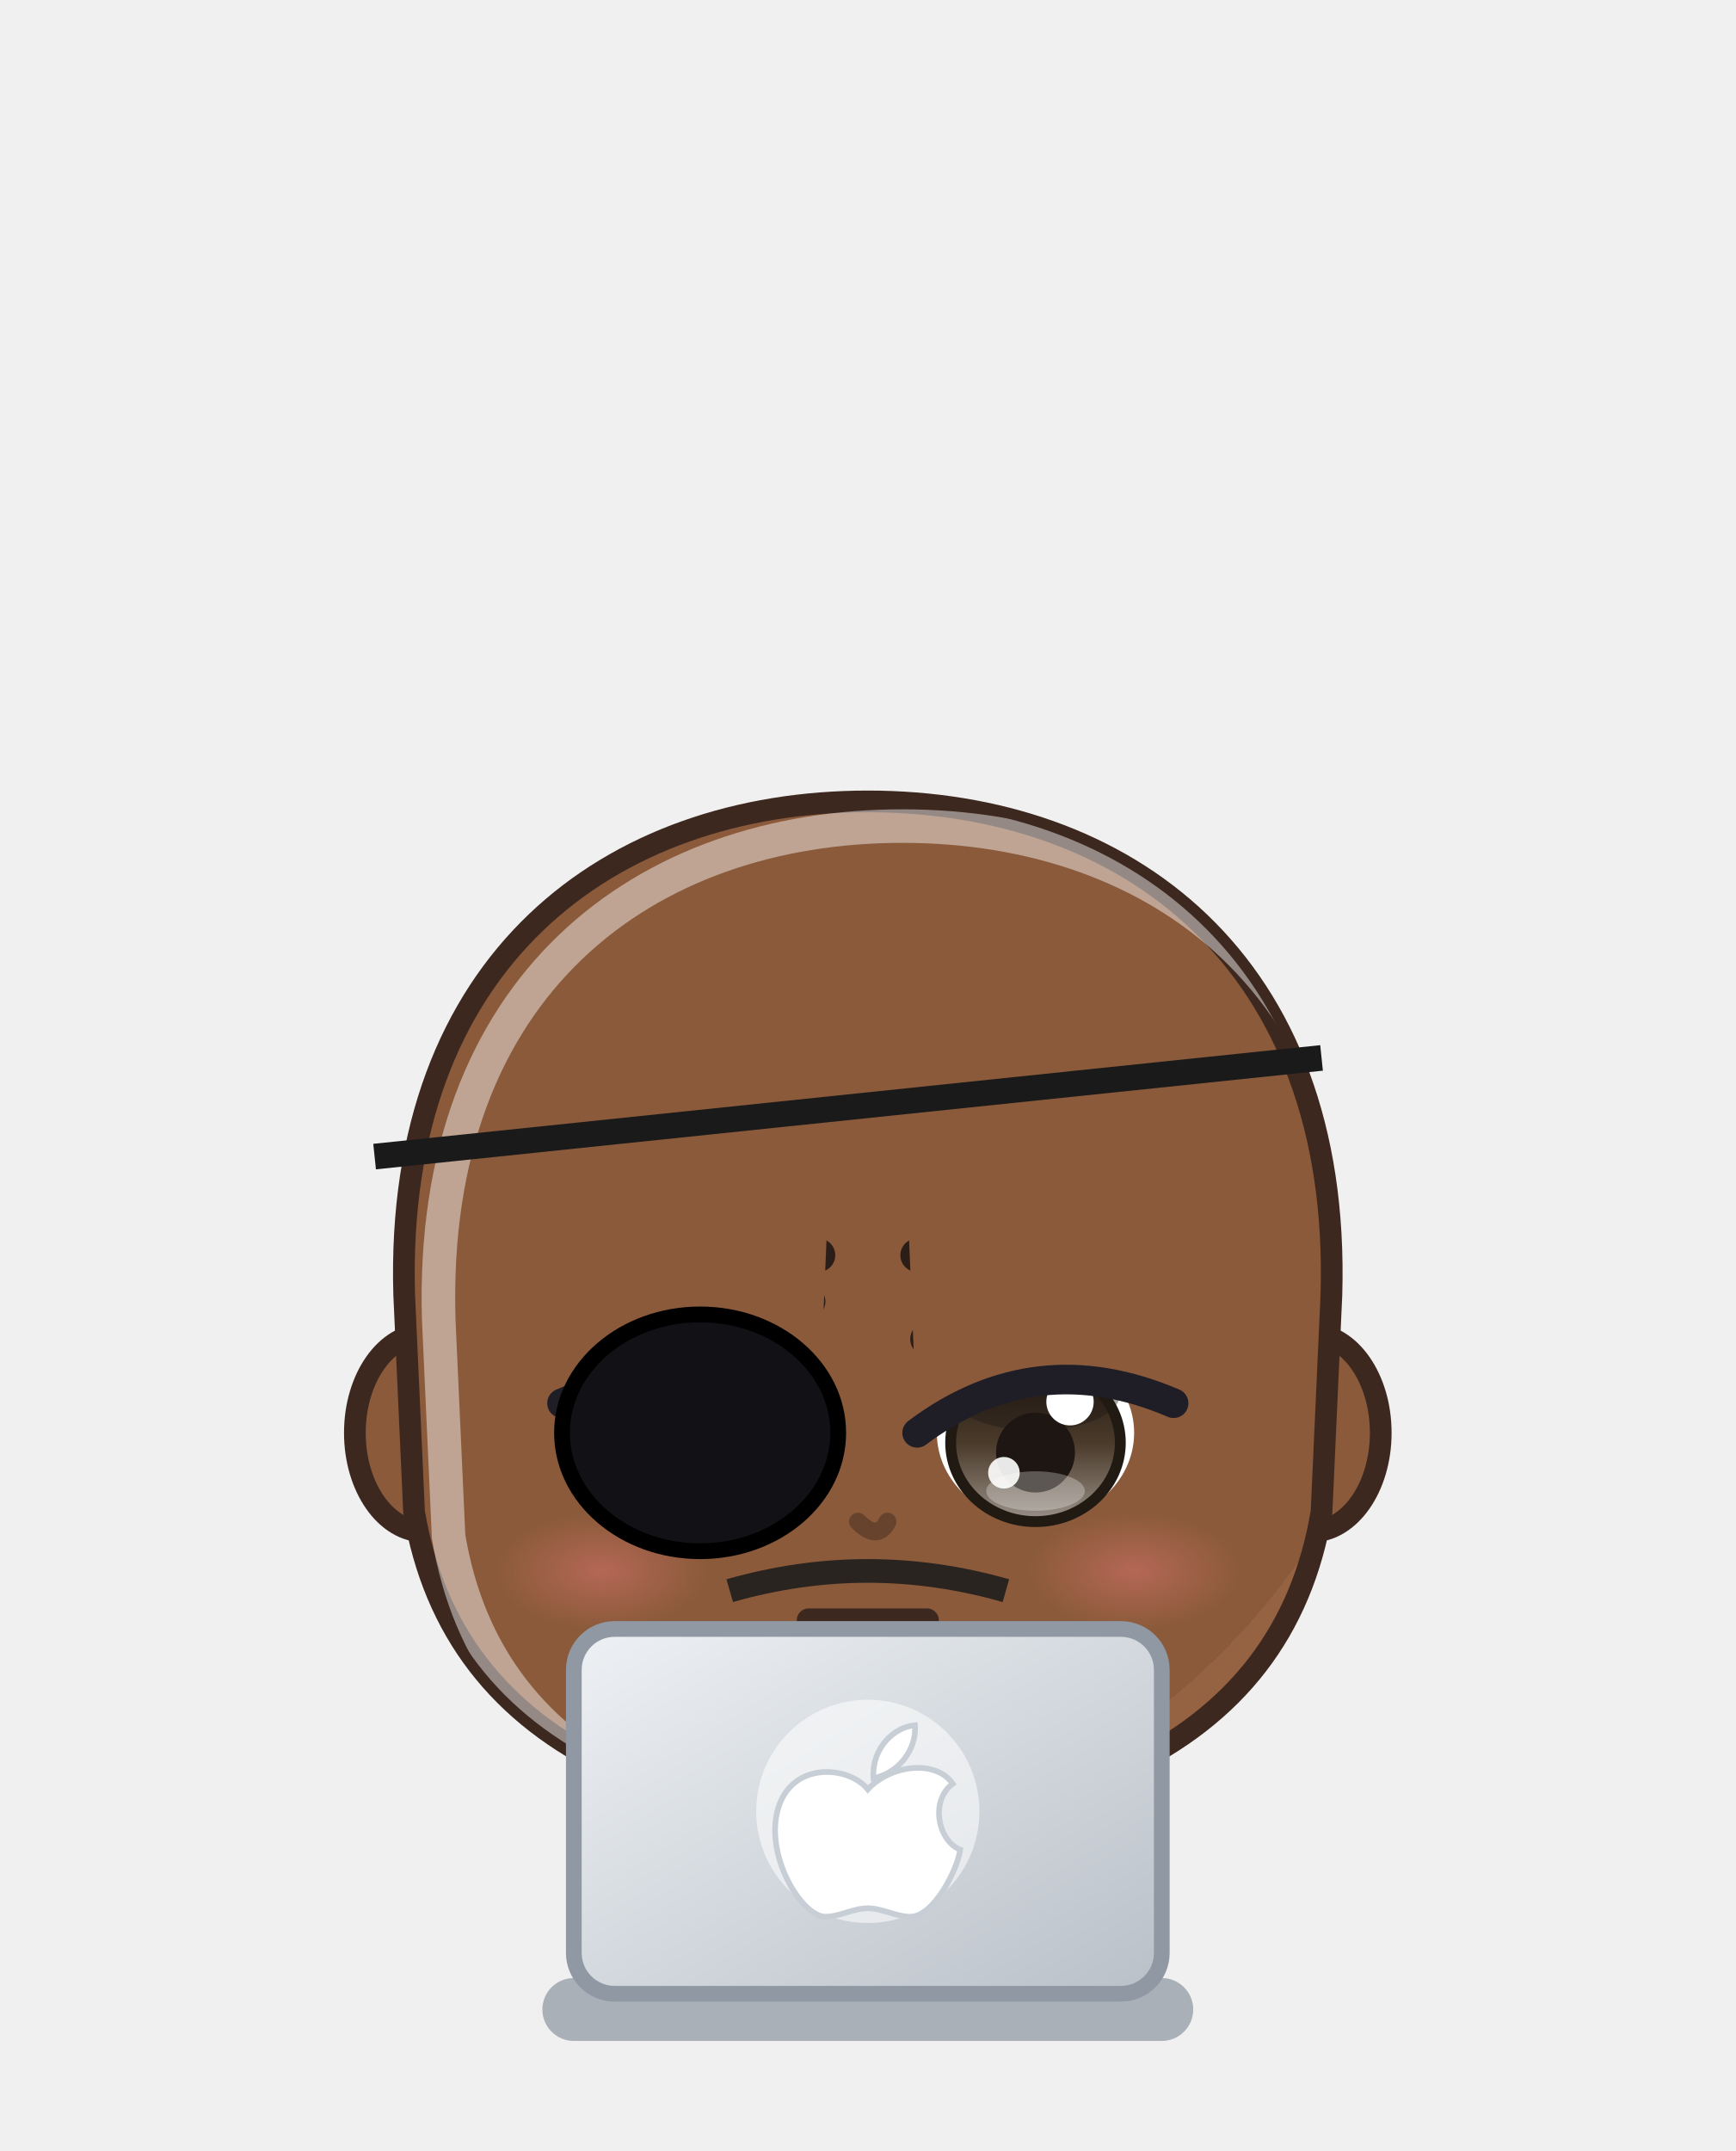
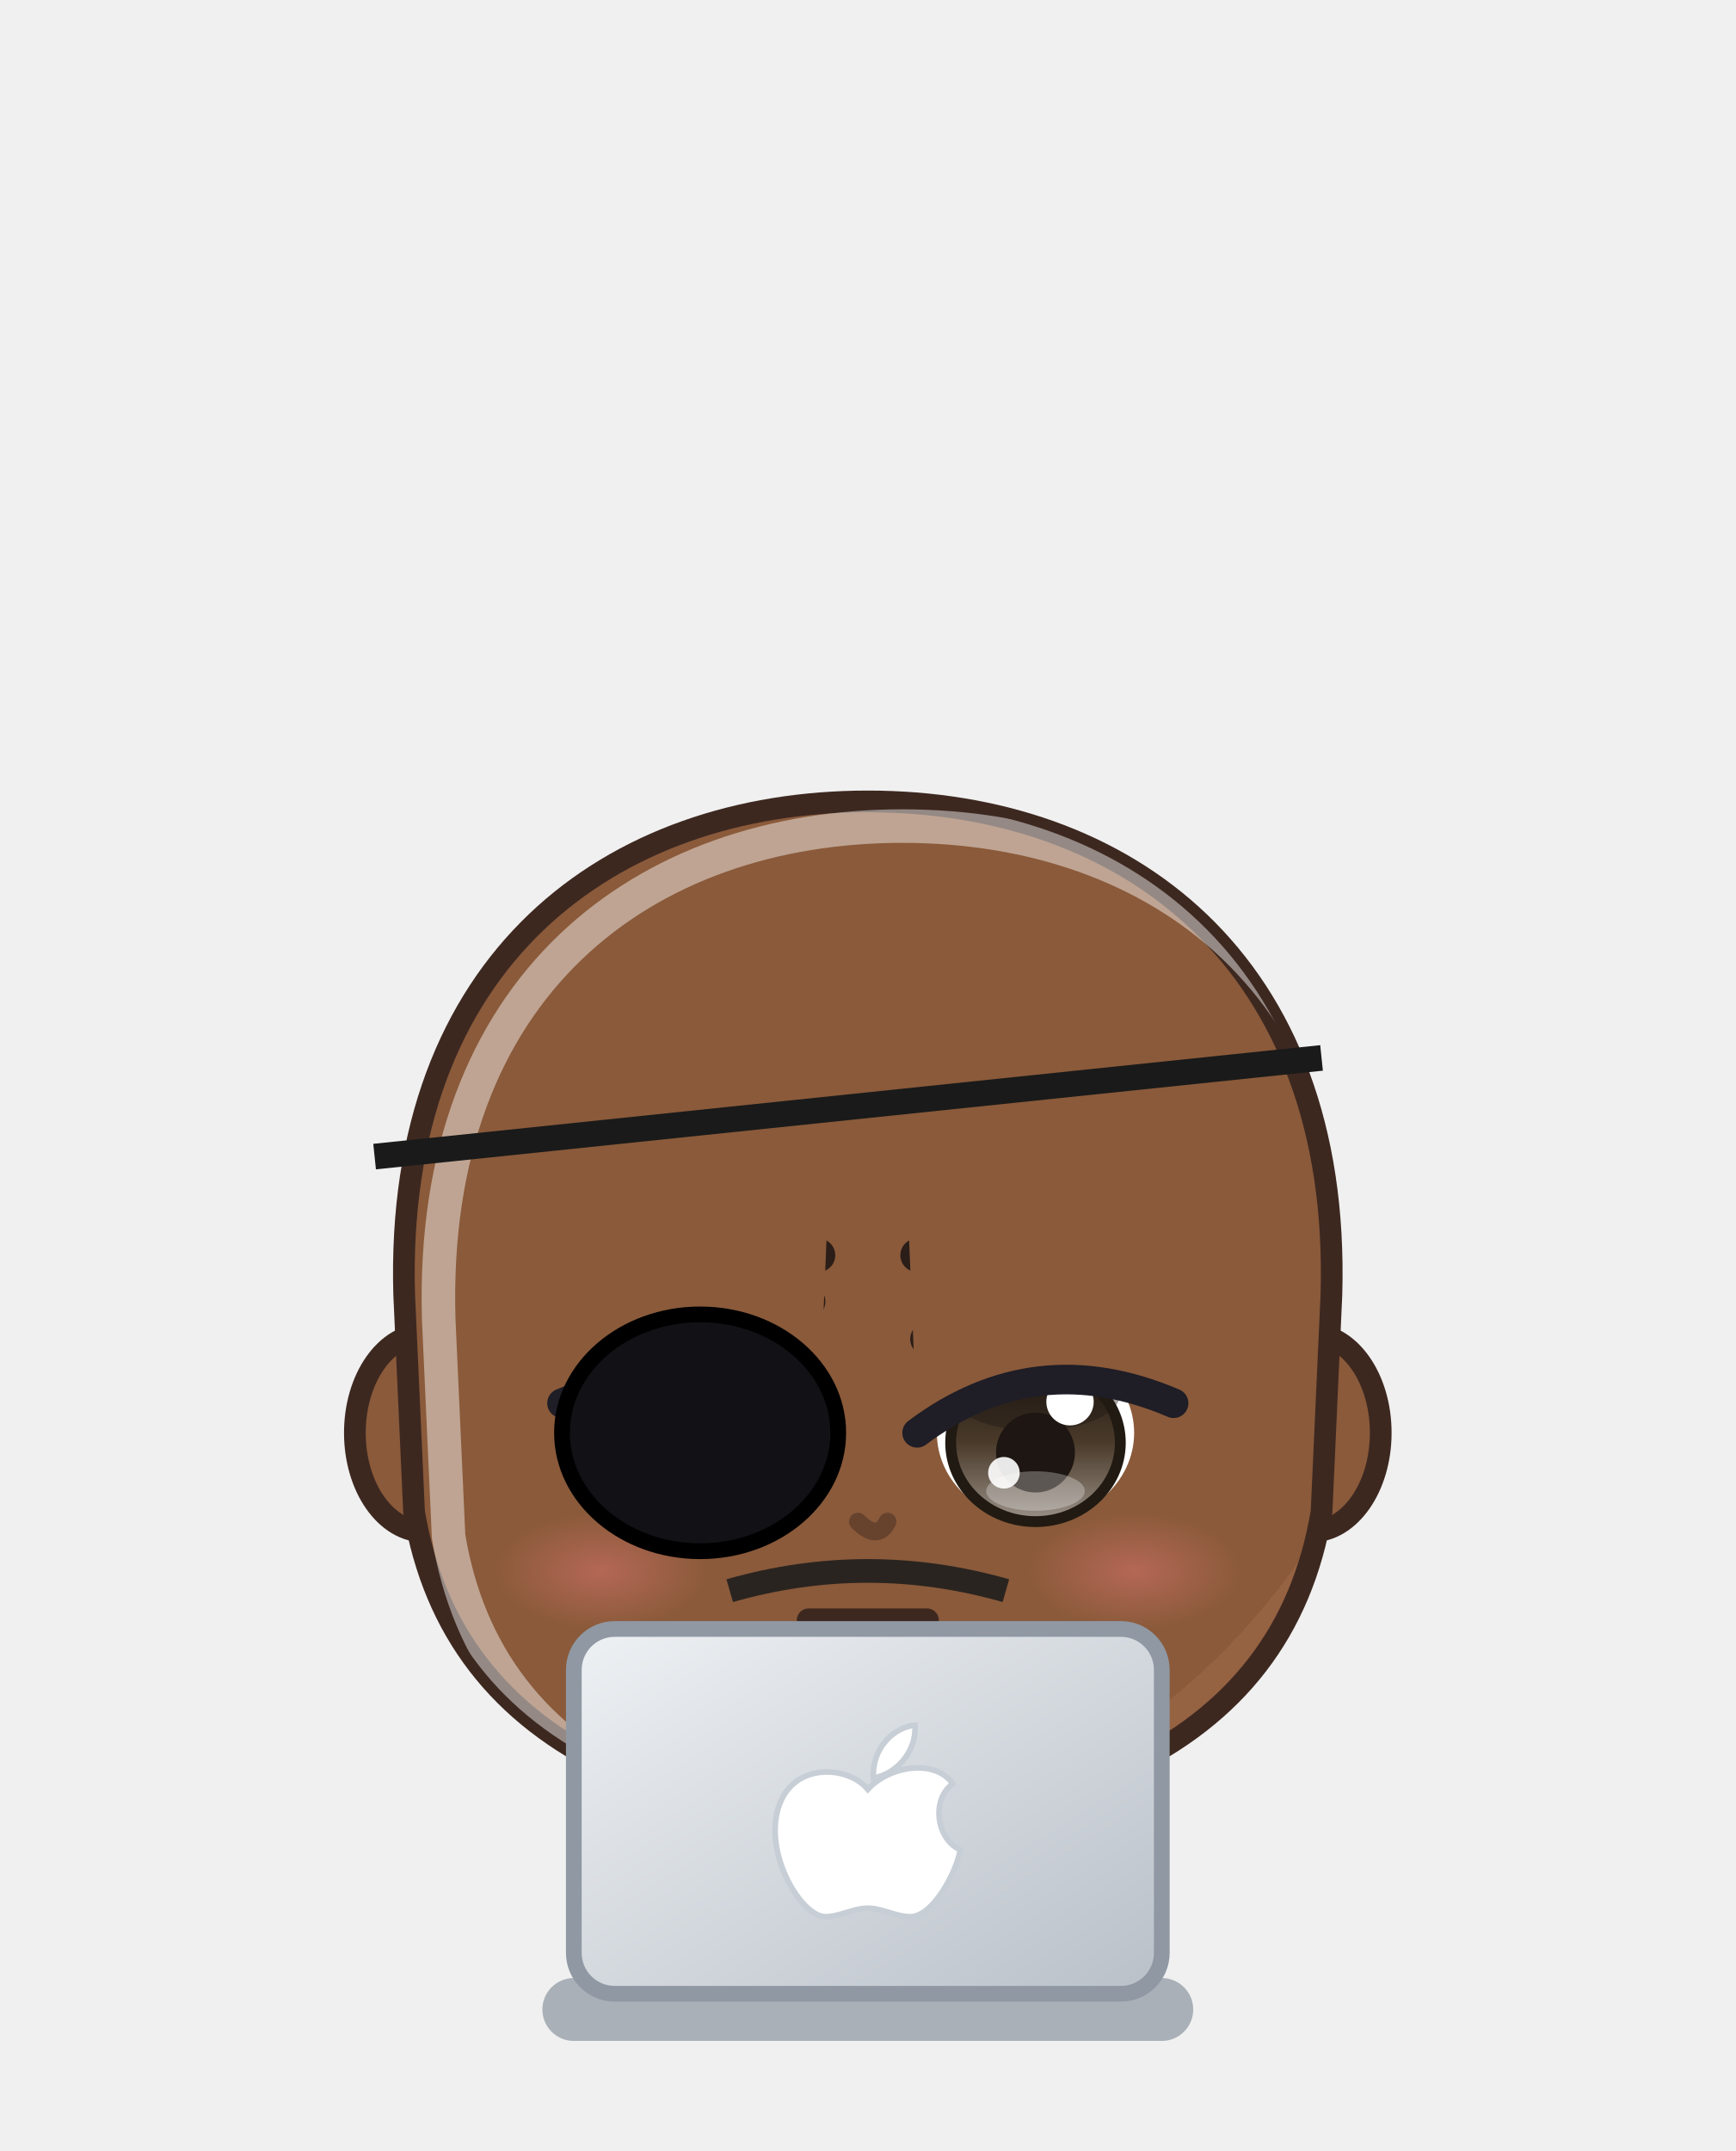
<svg xmlns="http://www.w3.org/2000/svg" viewBox="103.8 603.2 110.4 136.8" width="110.4" height="136.8">
  <svg x="103.8" y="603.2" viewBox="-120 -180 240 253.91" width="110.4" height="116.8">
    <defs>
      <linearGradient id="hair60" x1="0" y1="0" x2=".35" y2="1">
        <stop offset="0" stop-color="#4c4743" />
        <stop offset=".16" stop-color="#4c4743" />
        <stop offset=".16" stop-color="#2a2420" />
        <stop offset=".58" stop-color="#2a2420" />
        <stop offset=".58" stop-color="#262020" />
        <stop offset="1" stop-color="#221d1d" />
      </linearGradient>
      <radialGradient id="skin60" cx=".4" cy=".32" r=".85">
        <stop offset="0" stop-color="#8a5a3a" />
        <stop offset=".84" stop-color="#8a5a3a" />
        <stop offset=".84" stop-color="#956242" />
        <stop offset="1" stop-color="#956242" />
      </radialGradient>
      <linearGradient id="cloth60" x1="0" y1="0" x2=".45" y2="1">
        <stop offset="0" stop-color="#3e3e45" />
        <stop offset=".16" stop-color="#3e3e45" />
        <stop offset=".16" stop-color="#1a1a22" />
        <stop offset=".6" stop-color="#1a1a22" />
        <stop offset=".6" stop-color="#1a1821" />
        <stop offset="1" stop-color="#17161e" />
      </linearGradient>
      <linearGradient id="iris60" x1="0" y1="0" x2="0" y2="1">
        <stop offset="0" stop-color="#211a12" />
        <stop offset=".5" stop-color="#4a3a2a" />
        <stop offset="1" stop-color="#9b9289" />
      </linearGradient>
      <linearGradient id="gold60" x1="0" y1="0" x2="1" y2="1">
        <stop offset="0" stop-color="#f6d27a" />
        <stop offset=".55" stop-color="#d9a63a" />
        <stop offset="1" stop-color="#a8761e" />
      </linearGradient>
      <linearGradient id="steel60" x1="0" y1="0" x2="1" y2="1">
        <stop offset="0" stop-color="#e4e8ee" />
        <stop offset=".5" stop-color="#9aa3ad" />
        <stop offset="1" stop-color="#5a606a" />
      </linearGradient>
      <linearGradient id="beard60" x1="0" y1="0" x2="0" y2="1">
        <stop offset="0" stop-color="#e6e6ea" />
        <stop offset="1" stop-color="#b8b8c2" />
      </linearGradient>
      <radialGradient id="hawkiris60" cx=".45" cy=".4" r=".7">
        <stop offset="0" stop-color="#ffe27a" />
        <stop offset=".6" stop-color="#e8a52a" />
        <stop offset="1" stop-color="#9a5a12" />
      </radialGradient>
      <linearGradient id="straw60" x1="0" y1="0" x2=".3" y2="1">
        <stop offset="0" stop-color="#ffe7aa" />
        <stop offset=".16" stop-color="#ffe7aa" />
        <stop offset=".16" stop-color="#ffe39a" />
        <stop offset=".58" stop-color="#ffe39a" />
        <stop offset=".58" stop-color="#e9b456" />
        <stop offset="1" stop-color="#d6a54f" />
      </linearGradient>
      <radialGradient id="blush60">
        <stop offset="0" stop-color="#ff7f86" stop-opacity=".9" />
        <stop offset="1" stop-color="#ff7f86" stop-opacity="0" />
      </radialGradient>
      <clipPath id="face60">
        <path d="M -47,-6 C -48,-40 -26,-56 0,-56 C 26,-56 48,-40 47,-6 L 46,16 Q 43,34 26,42 L 12,46 L -12,46 L -26,42 Q -43,34 -46,16 Z" />
      </clipPath>
      <clipPath id="torso60">
        <path d="M -30,50 C -34,68 -28,94 -26,124 L 26,124 C 28,94 34,68 30,50 C 18,40 -18,40 -30,50 Z" />
      </clipPath>
    </defs>
    <ellipse cx="0" cy="208" rx="42" ry="7" fill="#000000" opacity=".16" />
    <g transform="translate(0,67.2) scale(1.364,1.364) translate(0,-44)" />
    <g transform="translate(0,205) scale(1.0,0.76) translate(0,-205)">
      <path d="M -23.5,118 Q -24.5,160.0 -20.5,202 L -5.5,202 Q -1.5,160.0 -2.5,118 Z" fill="#1a1a22" stroke="#3d2820" stroke-width="2.2" stroke-linejoin="round" />
      <path d="M -22,168 Q -24,184.0 -22,200 L -4,200 Q -2,184.0 -4,168 Z" fill="#1a1a1a" stroke="#3d2820" stroke-width="2.2" stroke-linejoin="round" />
      <path d="M -18,172 L -18,196" stroke="#ffffff" stroke-width="2" opacity=".18" />
      <ellipse cx="-13" cy="205" rx="14" ry="7" fill="#1f1d26" stroke="#3d2820" stroke-width="2.2" stroke-linejoin="round" />
      <path d="M 2.5,118 Q 1.5,160.0 5.5,202 L 20.5,202 Q 24.5,160.0 23.5,118 Z" fill="#1a1a22" stroke="#3d2820" stroke-width="2.2" stroke-linejoin="round" />
      <path d="M 4,168 Q 2,184.0 4,200 L 22,200 Q 24,184.0 22,168 Z" fill="#1a1a1a" stroke="#3d2820" stroke-width="2.2" stroke-linejoin="round" />
      <path d="M 8,172 L 8,196" stroke="#ffffff" stroke-width="2" opacity=".18" />
      <ellipse cx="13" cy="205" rx="14" ry="7" fill="#1f1d26" stroke="#3d2820" stroke-width="2.2" stroke-linejoin="round" />
      <path d="M -30,50 C -34,68 -28,94 -26,124 L 26,124 C 28,94 34,68 30,50 C 18,40 -18,40 -30,50 Z" fill="url(#cloth60)" stroke="#3d2820" stroke-width="2.2" stroke-linejoin="round" />
      <g clip-path="url(#torso60)">
        <path d="M -30,50 C -34,68 -28,94 -26,124 L 26,124 C 28,94 34,68 30,50 C 18,40 -18,40 -30,50 Z" transform="translate(4,3)" fill="none" stroke="#ffffff" stroke-width="5" opacity=".3" />
        <path d="M -30,50 C -34,68 -28,94 -26,124 L 26,124 C 28,94 34,68 30,50 C 18,40 -18,40 -30,50 Z" transform="translate(-6,-2)" fill="none" stroke="#000000" stroke-width="9" opacity=".13" />
      </g>
      <path d="M -28,108 L 28,108 L 33,172 L 33.0,172.0 L 25.7,172.0 L 18.3,172.0 L 11.0,172.0 L 3.7,172.0 L -3.7,172.0 L -11.0,172.0 L -18.3,172.0 L -25.7,172.0 L -33.0,172.0 Z" fill="#141418" stroke="#3d2820" stroke-width="1.8" stroke-linejoin="round" />
      <g clip-path="url(#torso60)">
        <path d="M -40,40 L -8,44 L -6,130 L -40,130 Z M 40,40 L 8,44 L 6,130 L 40,130 Z" fill="#141418" />
      </g>
      <path d="M -8,44 L -6,130 M 8,44 L 6,130" stroke="#3a3a44" stroke-width="2" />
      <path d="M -28,54 L -38,84 L -31,102" stroke="#3d2820" stroke-width="17" fill="none" stroke-linecap="round" stroke-linejoin="round" />
      <path d="M -28,54 L -38,84 L -31,102" stroke="url(#cloth60)" stroke-width="12.6" fill="none" stroke-linecap="round" stroke-linejoin="round" />
      <path d="M -28,54 L -38,84 L -31,102" transform="translate(-2.6,-1)" stroke="#ffffff" stroke-width="2.6" fill="none" stroke-linecap="round" stroke-linejoin="round" opacity=".28" />
      <path d="M 28,54 L 38,84 L 31,102" stroke="#3d2820" stroke-width="17" fill="none" stroke-linecap="round" stroke-linejoin="round" />
      <path d="M 28,54 L 38,84 L 31,102" stroke="url(#cloth60)" stroke-width="12.6" fill="none" stroke-linecap="round" stroke-linejoin="round" />
      <path d="M 28,54 L 38,84 L 31,102" transform="translate(-2.6,-1)" stroke="#ffffff" stroke-width="2.6" fill="none" stroke-linecap="round" stroke-linejoin="round" opacity=".28" />
      <circle cx="-31" cy="102" r="8.5" fill="url(#skin60)" stroke="#3d2820" stroke-width="2.2" />
      <circle cx="31" cy="102" r="8.5" fill="url(#skin60)" stroke="#3d2820" stroke-width="2.2" />
      <path d="M -44,64 L -32,62 L -31,72 L -43,74 Z" fill="#5f95db" stroke="#3d2820" stroke-width="1.4" />
      <path d="M -10,34 L 10,34 L 9,46 Q 0,50 -9,46 Z" fill="#956242" />
    </g>
    <g transform="translate(0,67.2) scale(1.364,1.364) translate(0,-44)">
      <ellipse cx="-45" cy="8" rx="7" ry="10" fill="url(#skin60)" stroke="#3d2820" stroke-width="2.2" stroke-linejoin="round" />
      <ellipse cx="45" cy="8" rx="7" ry="10" fill="url(#skin60)" stroke="#3d2820" stroke-width="2.2" stroke-linejoin="round" />
      <path d="M -47,-6 C -48,-40 -26,-56 0,-56 C 26,-56 48,-40 47,-6 L 46,16 Q 43,34 26,42 L 12,46 L -12,46 L -26,42 Q -43,34 -46,16 Z" fill="url(#skin60)" stroke="#3d2820" stroke-width="2.2" stroke-linejoin="round" />
      <g clip-path="url(#face60)">
        <path d="M -47,-6 C -48,-40 -26,-56 0,-56 C 26,-56 48,-40 47,-6 L 46,16 Q 43,34 26,42 L 12,46 L -12,46 L -26,42 Q -43,34 -46,16 Z" transform="translate(3.5,2.5)" fill="none" stroke="#ffffff" stroke-width="3.4" opacity=".45" />
      </g>
      <g clip-path="url(#face60)">
        <path d="M 0,0 Z" transform="translate(0,6)" fill="#955e40" opacity=".5" />
      </g>
      <ellipse cx="-17" cy="8" rx="10" ry="9" fill="#ffffff" />
      <ellipse cx="-17" cy="9" rx="8.6" ry="8" fill="url(#iris60)" />
      <ellipse cx="-17" cy="4.0" rx="8.6" ry="3.8" fill="#1e1612" opacity=".38" />
      <ellipse cx="-17" cy="9" rx="8.6" ry="8" fill="none" stroke="#211a12" stroke-width="1.1" />
      <ellipse cx="-17" cy="10" rx="4" ry="4.05" fill="#1e1612" />
      <ellipse cx="-17" cy="13.9" rx="5" ry="2.0" fill="#ffffff" opacity=".28" />
      <circle cx="-13.5" cy="4.85" r="2.4" fill="#ffffff" />
      <circle cx="-20.2" cy="12.05" r="1.6" fill="#ffffff" opacity=".9" />
      <path d="M -28,-1.5 Q -17,-11.1 -6,-5.3" stroke="#2b1d18" stroke-width="3.4" fill="none" stroke-linecap="round" />
      <path d="M -29,-6 L -5,-10" stroke="#2b1d18" stroke-width="3.4" stroke-linecap="round" />
      <ellipse cx="17" cy="8" rx="10" ry="9" fill="#ffffff" />
      <ellipse cx="17" cy="9" rx="8.6" ry="8" fill="url(#iris60)" />
      <ellipse cx="17" cy="4.0" rx="8.6" ry="3.8" fill="#1e1612" opacity=".38" />
      <ellipse cx="17" cy="9" rx="8.6" ry="8" fill="none" stroke="#211a12" stroke-width="1.1" />
      <ellipse cx="17" cy="10" rx="4" ry="4.05" fill="#1e1612" />
      <ellipse cx="17" cy="13.9" rx="5" ry="2.0" fill="#ffffff" opacity=".28" />
      <circle cx="20.5" cy="4.85" r="2.4" fill="#ffffff" />
      <circle cx="13.8" cy="12.05" r="1.6" fill="#ffffff" opacity=".9" />
      <path d="M 6,-1.5 Q 17,-11.1 28,-5.3" stroke="#2b1d18" stroke-width="3.4" fill="none" stroke-linecap="round" />
      <path d="M 5,-10 L 29,-6" stroke="#2b1d18" stroke-width="3.4" stroke-linecap="round" />
      <path d="M -6,27 L 6,27" stroke="#3d2820" stroke-width="2.4" stroke-linecap="round" />
      <ellipse cx="-27" cy="22" rx="11" ry="6" fill="url(#blush60)" opacity="0.40" />
      <ellipse cx="27" cy="22" rx="11" ry="6" fill="url(#blush60)" opacity="0.40" />
      <path d="M -1,17 Q 1,19 2,17" stroke="#67432e" stroke-width="1.8" fill="none" stroke-linecap="round" />
      <path d="M -4,-16 L -32,-16 L -31,5 Q -17,-1 -5,8 Z" fill="#8a5a3a" />
      <path d="M -5,8 Q -17,-1 -31,5" stroke="#1f1d26" stroke-width="3" fill="none" stroke-linecap="round" />
      <path d="M 4,-16 L 32,-16 L 31,5 Q 17,-1 5,8 Z" fill="#8a5a3a" />
      <path d="M 5,8 Q 17,-1 31,5" stroke="#1f1d26" stroke-width="3" fill="none" stroke-linecap="round" />
      <path d="M -50,-20 L 46,-30" stroke="#1a1a1a" stroke-width="2.6" />
      <ellipse cx="-17" cy="8" rx="14" ry="12" fill="#121216" stroke="#000" stroke-width="1.6" />
      <path d="M -10,32 Q 0,44 10,32 L 6,46 Q 0,50 -6,46 Z" fill="#2a2420" />
      <path d="M -14,24 Q 0,20 14,24" stroke="#2a2420" stroke-width="2.4" fill="none" />
      <path d="M 0,0 Z" fill="url(#hair60)" stroke="#3d2820" stroke-width="2.2" stroke-linejoin="round" />
      <defs>
        <clipPath id="hf60">
          <path d="M 0,0 Z" />
        </clipPath>
      </defs>
      <g clip-path="url(#hf60)">
        <path d="M -40,-36 Q -20,-52 0,-53 Q 20,-52 40,-36" stroke="#ffffff" stroke-width="6" fill="none" stroke-linecap="round" opacity=".32" />
        <path d="M -34,-41 Q -16,-53 0,-54" stroke="#ffffff" stroke-width="2.2" fill="none" stroke-linecap="round" opacity=".55" />
      </g>
    </g>
    <g transform="translate(0,205) scale(1.0,0.76) translate(0,-205)" />
  </svg>
  <circle cx="144.7" cy="726.0" r="3.9" fill="#8a5a3a" stroke="#3d2820" stroke-width="1.2" />
  <circle cx="173.3" cy="726.0" r="3.9" fill="#8a5a3a" stroke="#3d2820" stroke-width="1.2" />
  <defs>
    <linearGradient id="lp61" x1="0" y1="0" x2="1" y2="1">
      <stop offset="0" stop-color="#eef1f4" />
      <stop offset="1" stop-color="#b9c0c8" />
    </linearGradient>
  </defs>
  <rect x="138.3" y="729.0" width="41.4" height="4" rx="2" fill="#a9b0b8" />
  <rect x="140.3" y="706.8" width="37.4" height="23.2" rx="2.6" fill="url(#lp61)" stroke="#8f98a3" stroke-width="1" />
-   <ellipse cx="159.0" cy="718.4" rx="7.1" ry="7.1" fill="#ffffff" opacity=".55" />
  <path d="M 0,-4 C -2,-6.5 -8,-7 -9.5,-2 C -11,3 -7,9.5 -4.5,9.5 C -3,9.5 -1.5,8.6 0,8.6 C 1.5,8.6 3,9.5 4.5,9.5 C 7,9.5 9.5,4.5 9.8,2.4 C 7.4,1.4 6.6,-2.8 9,-4.6 C 7.2,-7.2 2.4,-6.6 0,-4 Z M 0.6,-5.2 C 0.4,-8.4 2.8,-10.6 5,-10.8 C 5.2,-8 3,-5.6 0.6,-5.2 Z" transform="translate(159.0,719.4) scale(0.60)" fill="#ffffff" stroke="#c8ced6" stroke-width=".6" />
</svg>
